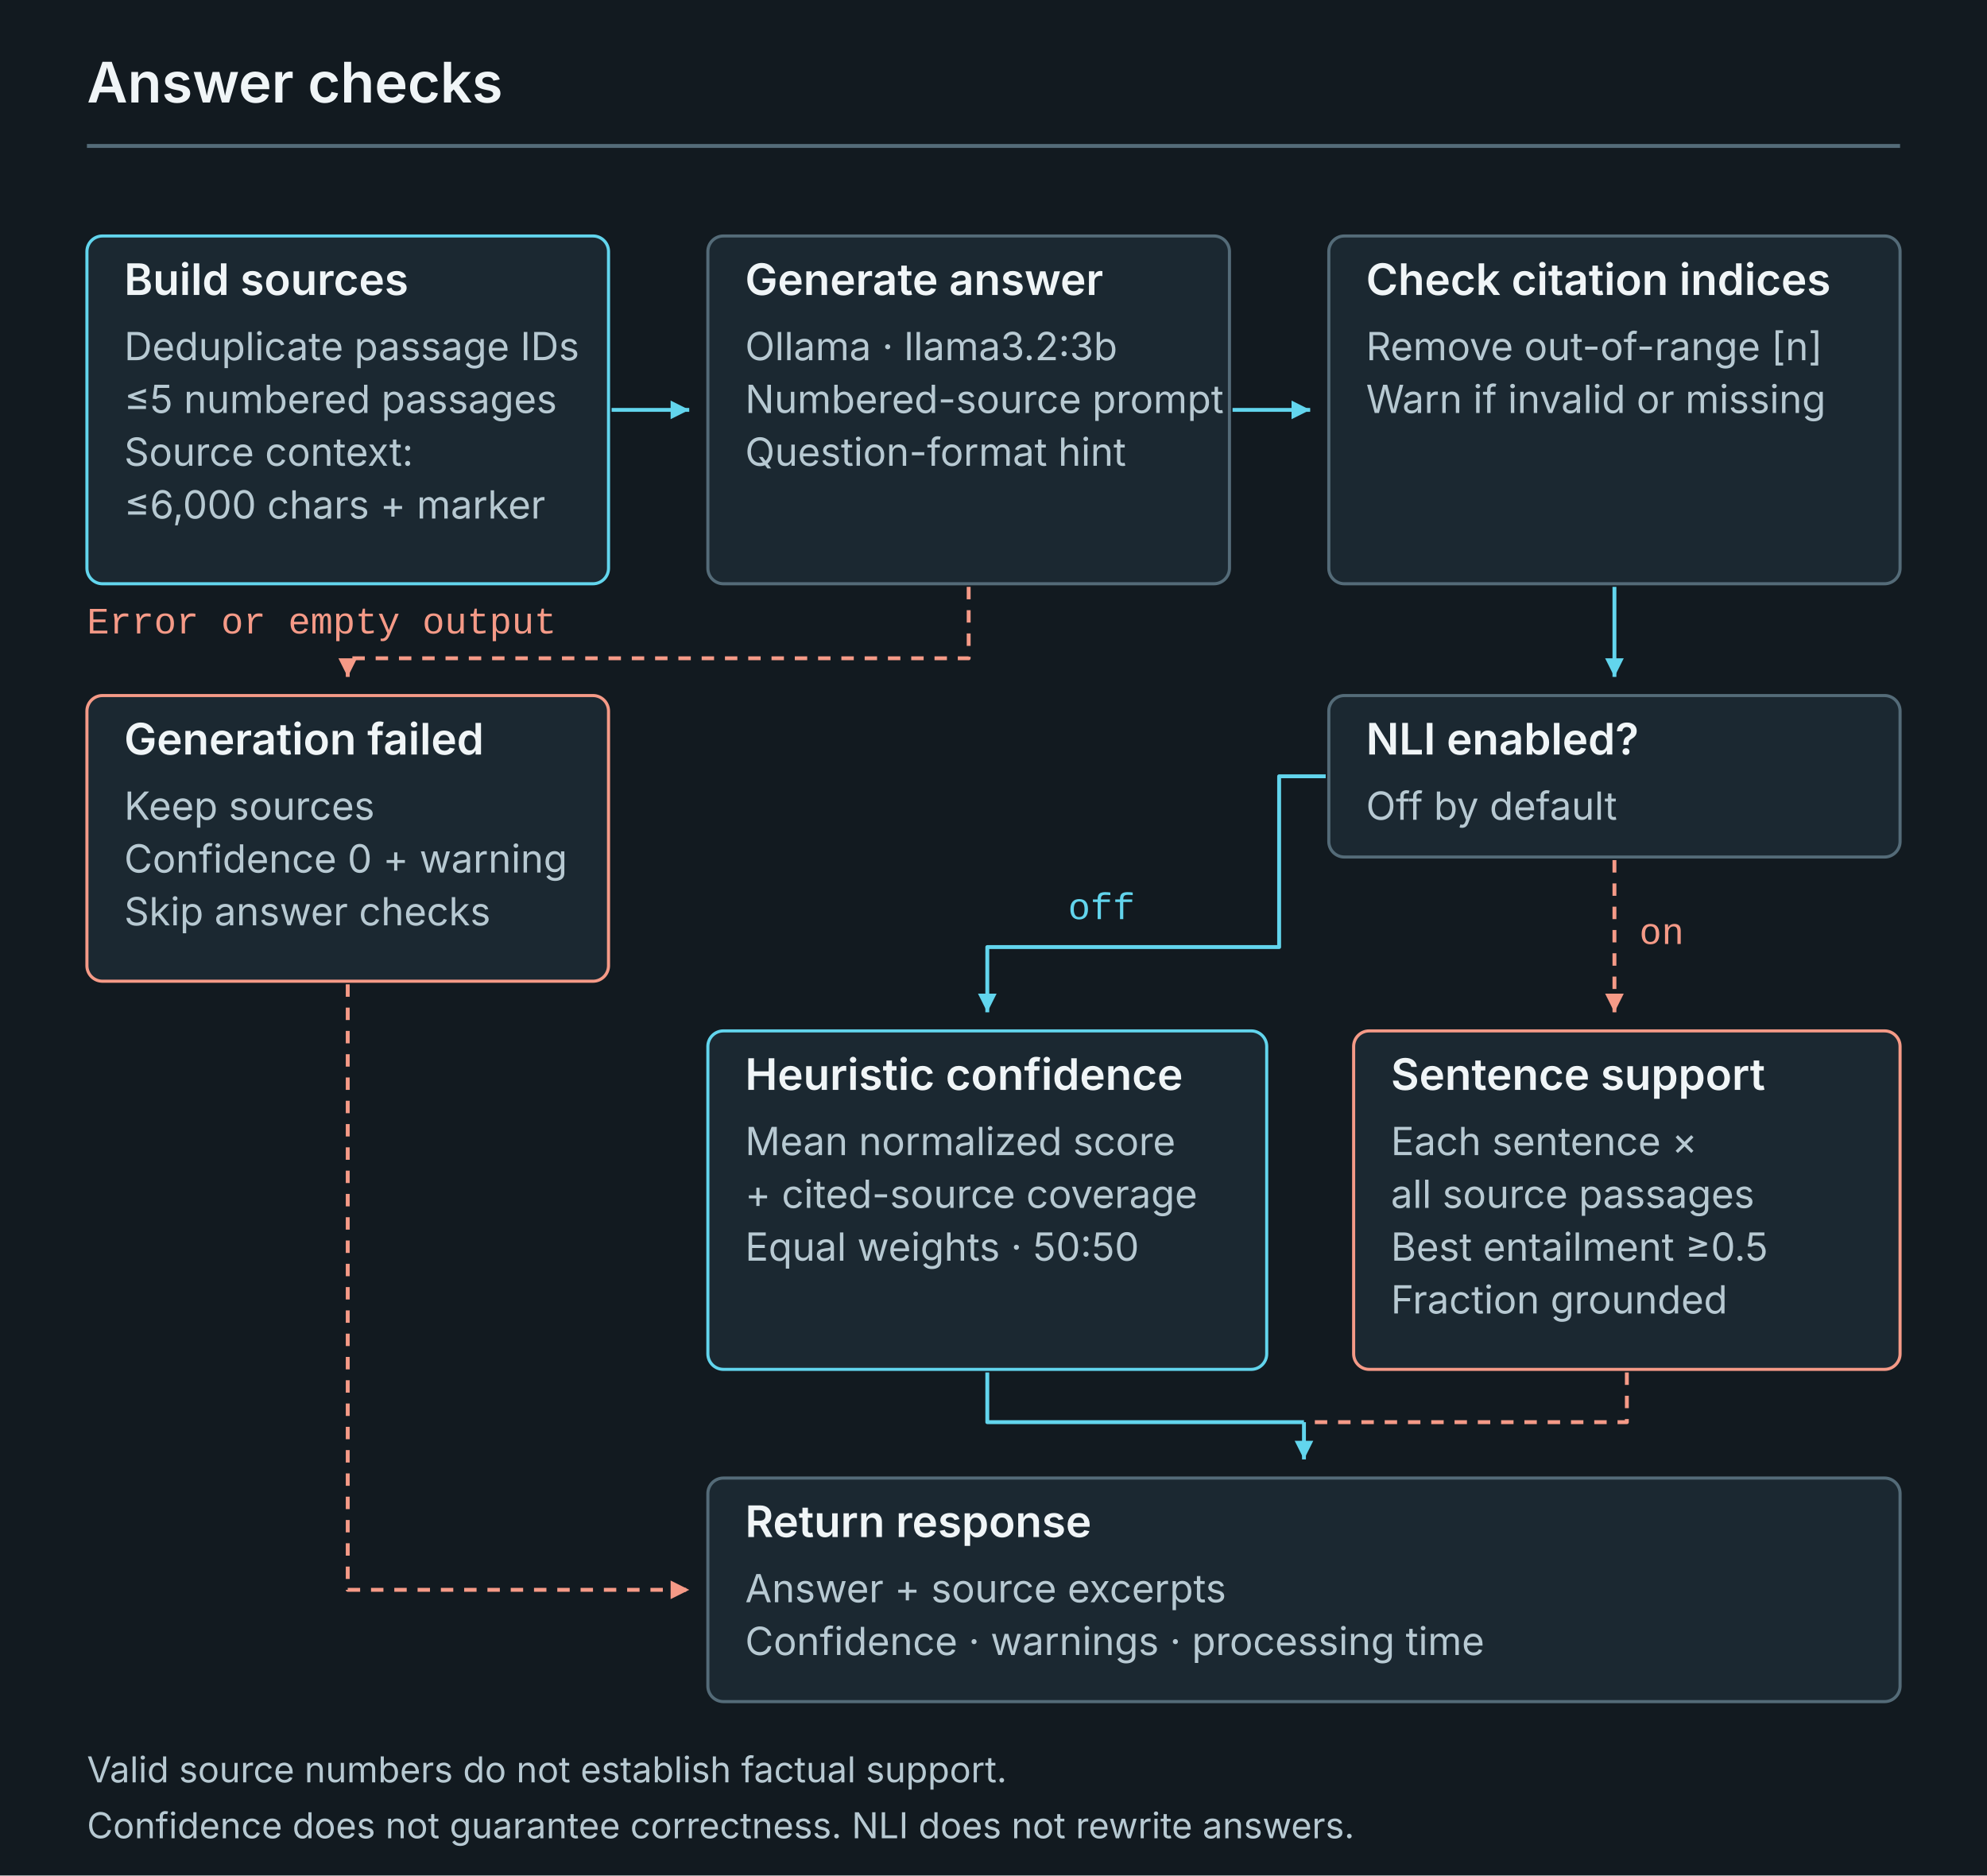
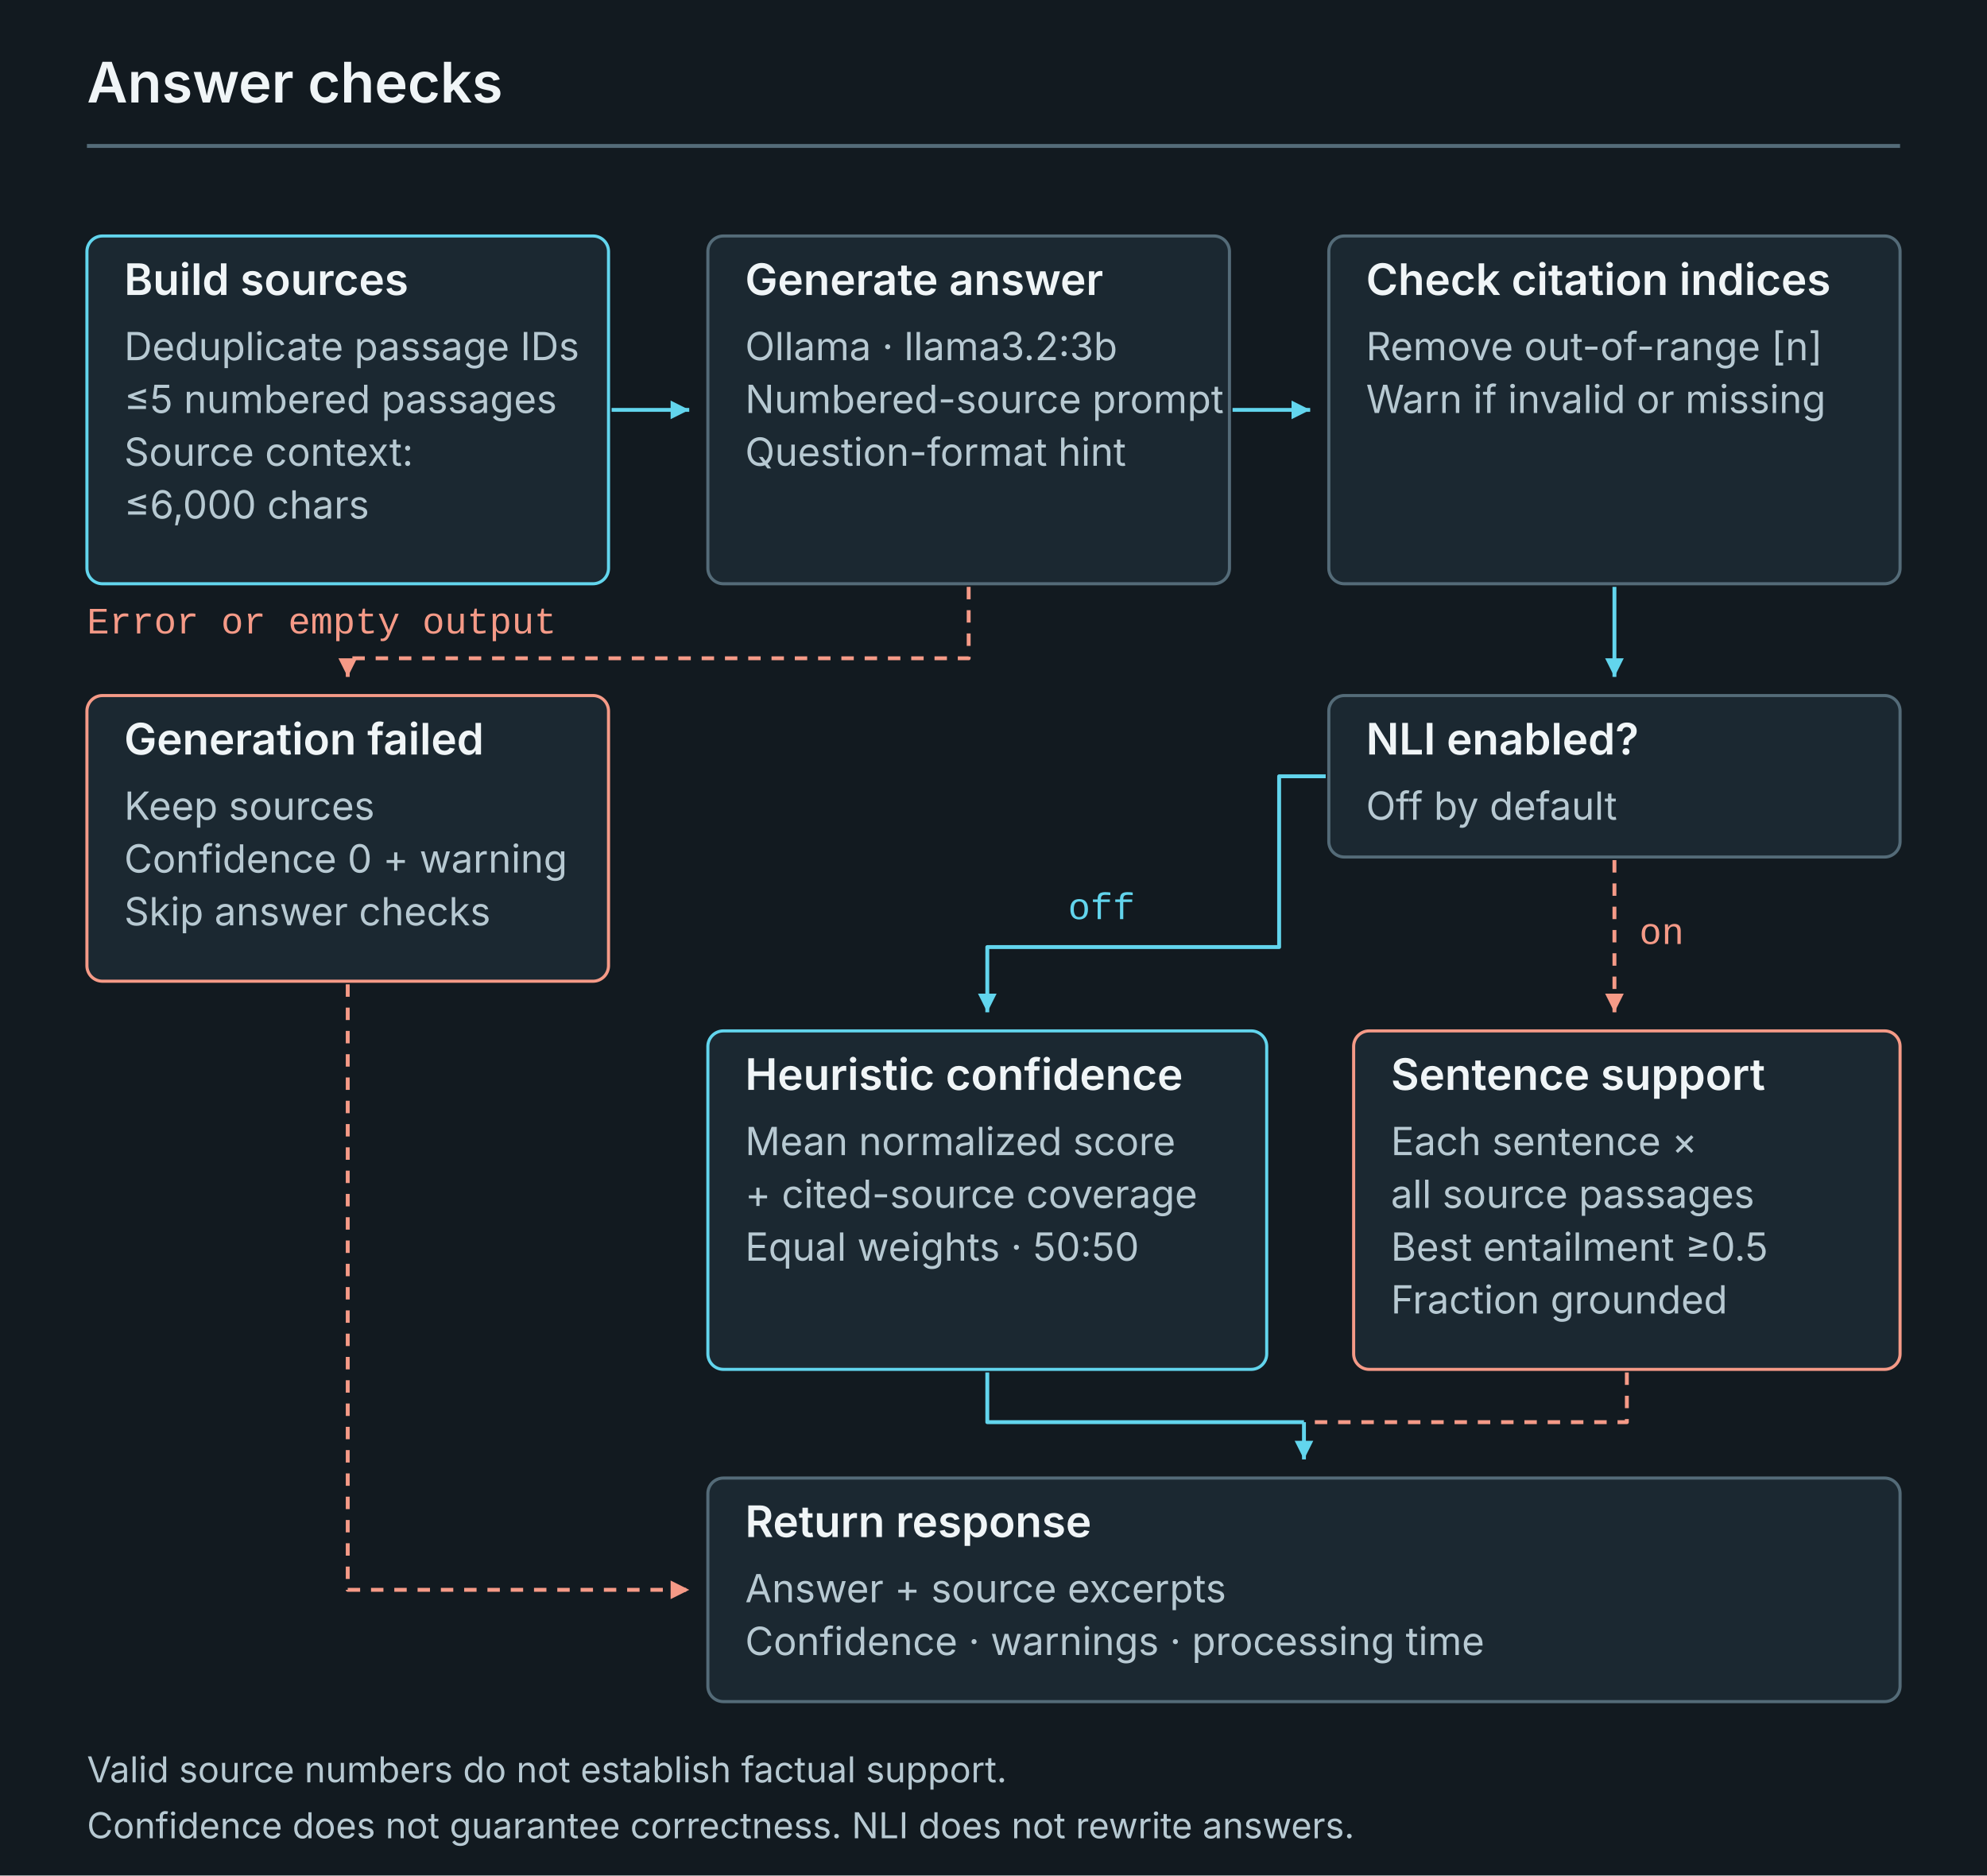
<svg xmlns="http://www.w3.org/2000/svg" width="1280" height="1208" viewBox="0 0 1280 1208" role="img" aria-labelledby="answer-checks-title answer-checks-description">
  <defs>
    <style>text { font-family: Inter, Arial, sans-serif; } .mono { font-family: "IBM Plex Mono", "Courier New", monospace; }</style>
  </defs>
  <rect width="1280" height="1208" fill="#121A20" />
  <text data-name="Figure title" x="56" y="66" font-size="36" font-weight="600" fill="#F0F5F7">Answer checks</text>
  <path data-name="Title rule" d="M56 94 L1224 94" fill="none" stroke="#546B78" stroke-width="2.5" stroke-linejoin="round" />
  <rect id="answer-checks-shape-2" data-name="Numbered sources" x="56" y="152" width="336" height="224" rx="10" fill="#1B2831" stroke="#62D5ED" stroke-width="2" />
  <text data-name="Numbered sources title" x="80" y="190" font-size="28" font-weight="600" fill="#F0F5F7">Build sources</text>
  <text data-name="Numbered sources detail 1" x="80" y="232" font-size="25" font-weight="400" fill="#B7C9D2">Deduplicate passage IDs</text>
  <text data-name="Numbered sources detail 2" x="80" y="266" font-size="25" font-weight="400" fill="#B7C9D2">≤5 numbered passages</text>
  <text data-name="Numbered sources detail 3" x="80" y="300" font-size="25" font-weight="400" fill="#B7C9D2">Source context:</text>
-   <text data-name="Numbered sources detail 4" x="80" y="334" font-size="25" font-weight="400" fill="#B7C9D2">≤6,000 chars + marker</text>
+   <text data-name="Numbered sources detail 4" x="80" y="334" font-size="25" font-weight="400" fill="#B7C9D2">≤6,000 chars</text>
  <rect id="answer-checks-shape-8" data-name="Ollama generation" x="456" y="152" width="336" height="224" rx="10" fill="#1B2831" stroke="#546B78" stroke-width="2" />
  <text data-name="Ollama generation title" x="480" y="190" font-size="28" font-weight="600" fill="#F0F5F7">Generate answer</text>
  <text data-name="Ollama generation detail 1" x="480" y="232" font-size="25" font-weight="400" fill="#B7C9D2">Ollama · llama3.2:3b</text>
  <text data-name="Ollama generation detail 2" x="480" y="266" font-size="25" font-weight="400" fill="#B7C9D2">Numbered-source prompt</text>
  <text data-name="Ollama generation detail 3" x="480" y="300" font-size="25" font-weight="400" fill="#B7C9D2">Question-format hint</text>
  <rect id="answer-checks-shape-13" data-name="Citation index checks" x="856" y="152" width="368" height="224" rx="10" fill="#1B2831" stroke="#546B78" stroke-width="2" />
  <text data-name="Citation index checks title" x="880" y="190" font-size="28" font-weight="600" fill="#F0F5F7">Check citation indices</text>
  <text data-name="Citation index checks detail 1" x="880" y="232" font-size="25" font-weight="400" fill="#B7C9D2">Remove out-of-range [n]</text>
  <text data-name="Citation index checks detail 2" x="880" y="266" font-size="25" font-weight="400" fill="#B7C9D2">Warn if invalid or missing</text>
  <path data-name="Sources to generation" d="M394 264 L444 264" fill="none" stroke="#62D5ED" stroke-width="2.5" stroke-linejoin="round" />
  <polygon points="444,264 432,258 432,270" fill="#62D5ED" />
  <path data-name="Generated text to citations" d="M794 264 L844 264" fill="none" stroke="#62D5ED" stroke-width="2.5" stroke-linejoin="round" />
  <polygon points="844,264 832,258 832,270" fill="#62D5ED" />
  <rect id="answer-checks-shape-19" data-name="Generation failure" x="56" y="448" width="336" height="184" rx="10" fill="#1B2831" stroke="#F59A87" stroke-width="2" />
  <text data-name="Generation failure title" x="80" y="486" font-size="28" font-weight="600" fill="#F0F5F7">Generation failed</text>
  <text data-name="Generation failure detail 1" x="80" y="528" font-size="25" font-weight="400" fill="#B7C9D2">Keep sources</text>
  <text data-name="Generation failure detail 2" x="80" y="562" font-size="25" font-weight="400" fill="#B7C9D2">Confidence 0 + warning</text>
  <text data-name="Generation failure detail 3" x="80" y="596" font-size="25" font-weight="400" fill="#B7C9D2">Skip answer checks</text>
  <text data-name="Failure condition" x="56" y="408" font-size="24" font-weight="400" fill="#F59A87" class="mono">Error or empty output</text>
  <path data-name="Generation error branch" d="M624 378 L624 424 L224 424 L224 436" fill="none" stroke="#F59A87" stroke-width="2.5" stroke-linejoin="round" stroke-dasharray="8 7" />
  <polygon points="224,436 218,424 230,424" fill="#F59A87" />
  <rect id="answer-checks-shape-26" data-name="Grounding setting" x="856" y="448" width="368" height="104" rx="10" fill="#1B2831" stroke="#546B78" stroke-width="2" />
  <text data-name="Grounding setting title" x="880" y="486" font-size="28" font-weight="600" fill="#F0F5F7">NLI enabled?</text>
  <text data-name="Grounding setting detail 1" x="880" y="528" font-size="25" font-weight="400" fill="#B7C9D2">Off by default</text>
  <path data-name="Citations to confidence choice" d="M1040 378 L1040 436" fill="none" stroke="#62D5ED" stroke-width="2.5" stroke-linejoin="round" />
  <polygon points="1040,436 1034,424 1046,424" fill="#62D5ED" />
  <rect id="answer-checks-shape-30" data-name="Default heuristic" x="456" y="664" width="360" height="218" rx="10" fill="#1B2831" stroke="#62D5ED" stroke-width="2" />
  <text data-name="Default heuristic title" x="480" y="702" font-size="28" font-weight="600" fill="#F0F5F7">Heuristic confidence</text>
  <text data-name="Default heuristic detail 1" x="480" y="744" font-size="25" font-weight="400" fill="#B7C9D2">Mean normalized score</text>
  <text data-name="Default heuristic detail 2" x="480" y="778" font-size="25" font-weight="400" fill="#B7C9D2">+ cited-source coverage</text>
  <text data-name="Default heuristic detail 3" x="480" y="812" font-size="25" font-weight="400" fill="#B7C9D2">Equal weights · 50:50</text>
  <rect id="answer-checks-shape-35" data-name="Optional NLI" x="872" y="664" width="352" height="218" rx="10" fill="#1B2831" stroke="#F59A87" stroke-width="2" />
  <text data-name="Optional NLI title" x="896" y="702" font-size="28" font-weight="600" fill="#F0F5F7">Sentence support</text>
  <text data-name="Optional NLI detail 1" x="896" y="744" font-size="25" font-weight="400" fill="#B7C9D2">Each sentence ×</text>
  <text data-name="Optional NLI detail 2" x="896" y="778" font-size="25" font-weight="400" fill="#B7C9D2">all source passages</text>
  <text data-name="Optional NLI detail 3" x="896" y="812" font-size="25" font-weight="400" fill="#B7C9D2">Best entailment ≥0.5</text>
  <text data-name="Optional NLI detail 4" x="896" y="846" font-size="25" font-weight="400" fill="#B7C9D2">Fraction grounded</text>
  <path data-name="Default confidence path" d="M854 500 L824 500 L824 610 L636 610 L636 652" fill="none" stroke="#62D5ED" stroke-width="2.5" stroke-linejoin="round" />
  <polygon points="636,652 630,640 642,640" fill="#62D5ED" />
  <text data-name="Disabled label" x="688" y="592" font-size="24" font-weight="400" fill="#62D5ED" class="mono">off</text>
  <path data-name="Optional NLI path" d="M1040 554 L1040 652" fill="none" stroke="#F59A87" stroke-width="2.5" stroke-linejoin="round" stroke-dasharray="8 7" />
  <polygon points="1040,652 1034,640 1046,640" fill="#F59A87" />
  <text data-name="Enabled label" x="1056" y="608" font-size="24" font-weight="400" fill="#F59A87" class="mono">on</text>
  <path data-name="Heuristic result" d="M636 884 L636 916 L840 916" fill="none" stroke="#62D5ED" stroke-width="2.5" stroke-linejoin="round" />
  <path data-name="NLI result" d="M1048 884 L1048 916 L840 916" fill="none" stroke="#F59A87" stroke-width="2.5" stroke-linejoin="round" stroke-dasharray="8 7" />
  <path data-name="Selected confidence to response" d="M840 916 L840 940" fill="none" stroke="#62D5ED" stroke-width="2.5" stroke-linejoin="round" />
  <polygon points="840,940 834,928 846,928" fill="#62D5ED" />
  <rect id="answer-checks-shape-48" data-name="API response" x="456" y="952" width="768" height="144" rx="10" fill="#1B2831" stroke="#546B78" stroke-width="2" />
  <text data-name="API response title" x="480" y="990" font-size="28" font-weight="600" fill="#F0F5F7">Return response</text>
  <text data-name="API response detail 1" x="480" y="1032" font-size="25" font-weight="400" fill="#B7C9D2">Answer + source excerpts</text>
  <text data-name="API response detail 2" x="480" y="1066" font-size="25" font-weight="400" fill="#B7C9D2">Confidence · warnings · processing time</text>
  <path data-name="Failure response bypass" d="M224 634 L224 1024 L444 1024" fill="none" stroke="#F59A87" stroke-width="2.5" stroke-linejoin="round" stroke-dasharray="8 7" />
  <polygon points="444,1024 432,1018 432,1030" fill="#F59A87" />
  <text data-name="Citation limitation" x="56" y="1148" font-size="23" font-weight="400" fill="#B7C9D2">Valid source numbers do not establish factual support.</text>
  <text data-name="Confidence limitation" x="56" y="1184" font-size="23" font-weight="400" fill="#B7C9D2">Confidence does not guarantee correctness. NLI does not rewrite answers.</text>
</svg>
